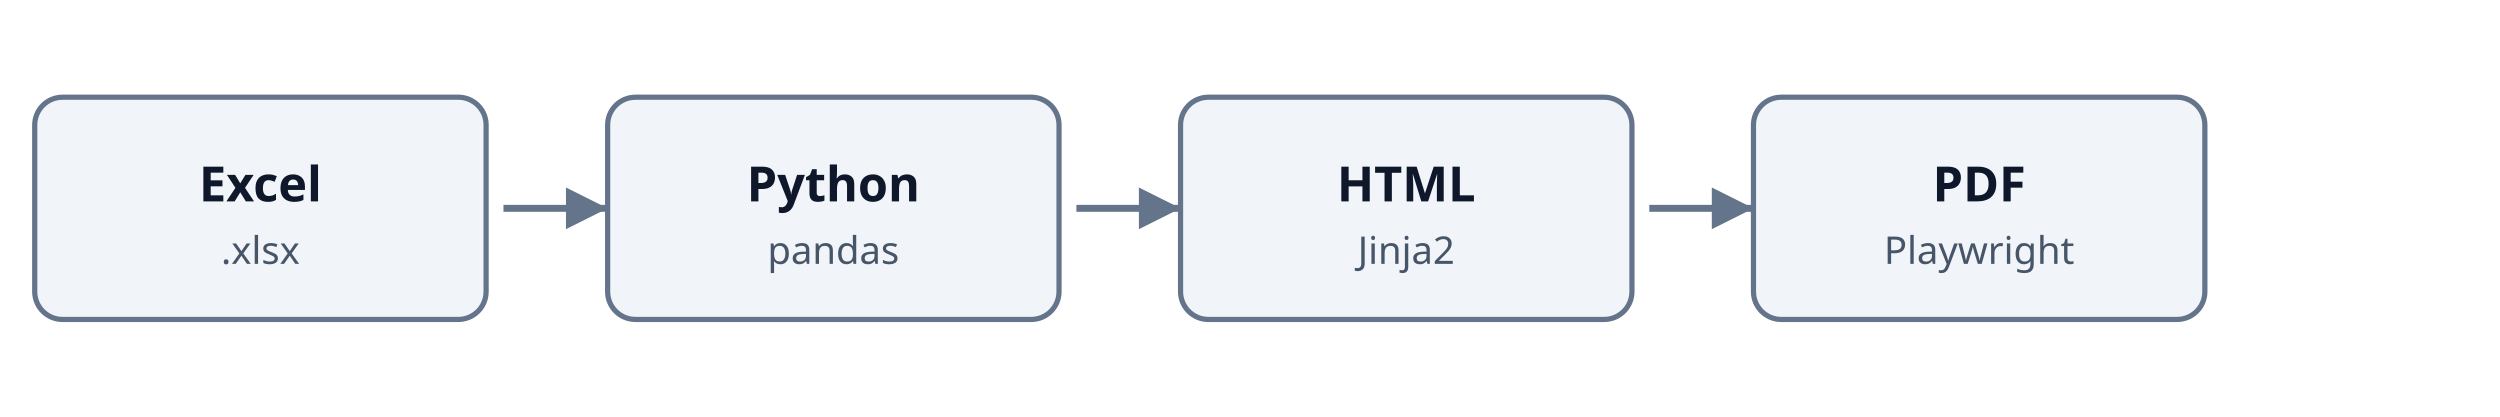
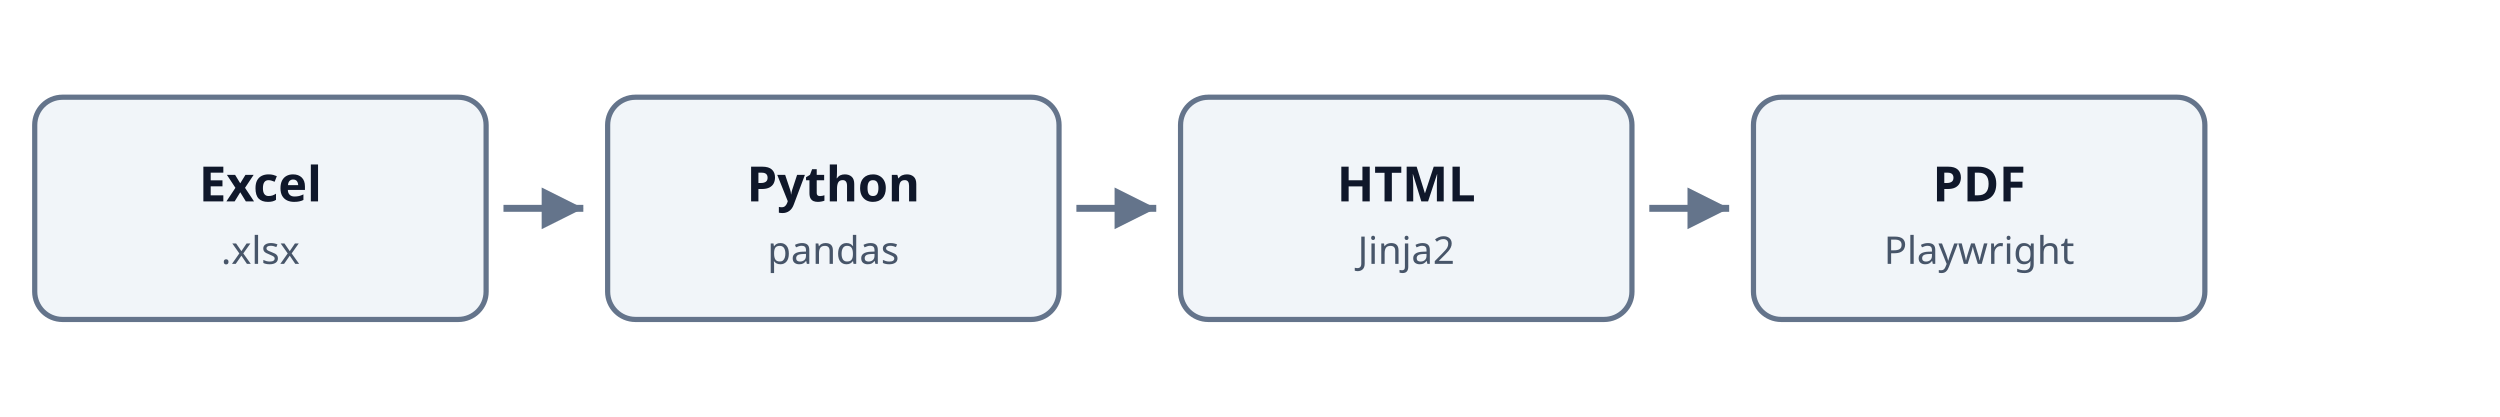
- <svg xmlns="http://www.w3.org/2000/svg" width="720" height="120" viewBox="0 0 720 120" role="img" aria-label="Flujo: Excel, Python, HTML, PDF">
+ <svg xmlns="http://www.w3.org/2000/svg" width="720" height="120" viewBox="0 0 720 120">
  <defs>
-     <style>
-       .box { fill: #f1f5f9; stroke: #64748b; stroke-width: 1.5; rx: 8; }
-       .txt { fill: #0f172a; font-family: Segoe UI, system-ui, sans-serif; font-size: 14px; font-weight: 600; }
-       .sub { fill: #475569; font-family: Segoe UI, system-ui, sans-serif; font-size: 11px; }
-       .arr { fill: none; stroke: #64748b; stroke-width: 2; marker-end: url(#m); }
-     </style>
-     <marker id="m" markerWidth="8" markerHeight="8" refX="6" refY="3" orient="auto">
+     <marker id="arrow" markerWidth="8" markerHeight="8" refX="6" refY="3" orient="auto">
      <path d="M0,0 L0,6 L6,3 z" fill="#64748b" />
    </marker>
  </defs>
-   <rect class="box" x="10" y="28" width="130" height="64" />
-   <text class="txt" x="75" y="58" text-anchor="middle">Excel</text>
-   <text class="sub" x="75" y="76" text-anchor="middle">.xlsx</text>
-   <path class="arr" d="M 145 60 L 175 60" />
-   <rect class="box" x="175" y="28" width="130" height="64" />
-   <text class="txt" x="240" y="58" text-anchor="middle">Python</text>
-   <text class="sub" x="240" y="76" text-anchor="middle">pandas</text>
-   <path class="arr" d="M 310 60 L 340 60" />
-   <rect class="box" x="340" y="28" width="130" height="64" />
-   <text class="txt" x="405" y="58" text-anchor="middle">HTML</text>
-   <text class="sub" x="405" y="76" text-anchor="middle">Jinja2</text>
-   <path class="arr" d="M 475 60 L 505 60" />
-   <rect class="box" x="505" y="28" width="130" height="64" />
-   <text class="txt" x="570" y="58" text-anchor="middle">PDF</text>
-   <text class="sub" x="570" y="76" text-anchor="middle">Playwright</text>
+   <rect x="10" y="28" width="130" height="64" rx="8" fill="#f1f5f9" stroke="#64748b" stroke-width="1.5" />
+   <text x="75" y="58" text-anchor="middle" fill="#0f172a" font-family="system-ui,sans-serif" font-size="14" font-weight="600">Excel</text>
+   <text x="75" y="76" text-anchor="middle" fill="#475569" font-family="system-ui,sans-serif" font-size="11">.xlsx</text>
+   <path d="M 145 60 L 168 60" fill="none" stroke="#64748b" stroke-width="2" marker-end="url(#arrow)" />
+   <rect x="175" y="28" width="130" height="64" rx="8" fill="#f1f5f9" stroke="#64748b" stroke-width="1.5" />
+   <text x="240" y="58" text-anchor="middle" fill="#0f172a" font-family="system-ui,sans-serif" font-size="14" font-weight="600">Python</text>
+   <text x="240" y="76" text-anchor="middle" fill="#475569" font-family="system-ui,sans-serif" font-size="11">pandas</text>
+   <path d="M 310 60 L 333 60" fill="none" stroke="#64748b" stroke-width="2" marker-end="url(#arrow)" />
+   <rect x="340" y="28" width="130" height="64" rx="8" fill="#f1f5f9" stroke="#64748b" stroke-width="1.5" />
+   <text x="405" y="58" text-anchor="middle" fill="#0f172a" font-family="system-ui,sans-serif" font-size="14" font-weight="600">HTML</text>
+   <text x="405" y="76" text-anchor="middle" fill="#475569" font-family="system-ui,sans-serif" font-size="11">Jinja2</text>
+   <path d="M 475 60 L 498 60" fill="none" stroke="#64748b" stroke-width="2" marker-end="url(#arrow)" />
+   <rect x="505" y="28" width="130" height="64" rx="8" fill="#f1f5f9" stroke="#64748b" stroke-width="1.5" />
+   <text x="570" y="58" text-anchor="middle" fill="#0f172a" font-family="system-ui,sans-serif" font-size="14" font-weight="600">PDF</text>
+   <text x="570" y="76" text-anchor="middle" fill="#475569" font-family="system-ui,sans-serif" font-size="11">Playwright</text>
</svg>
